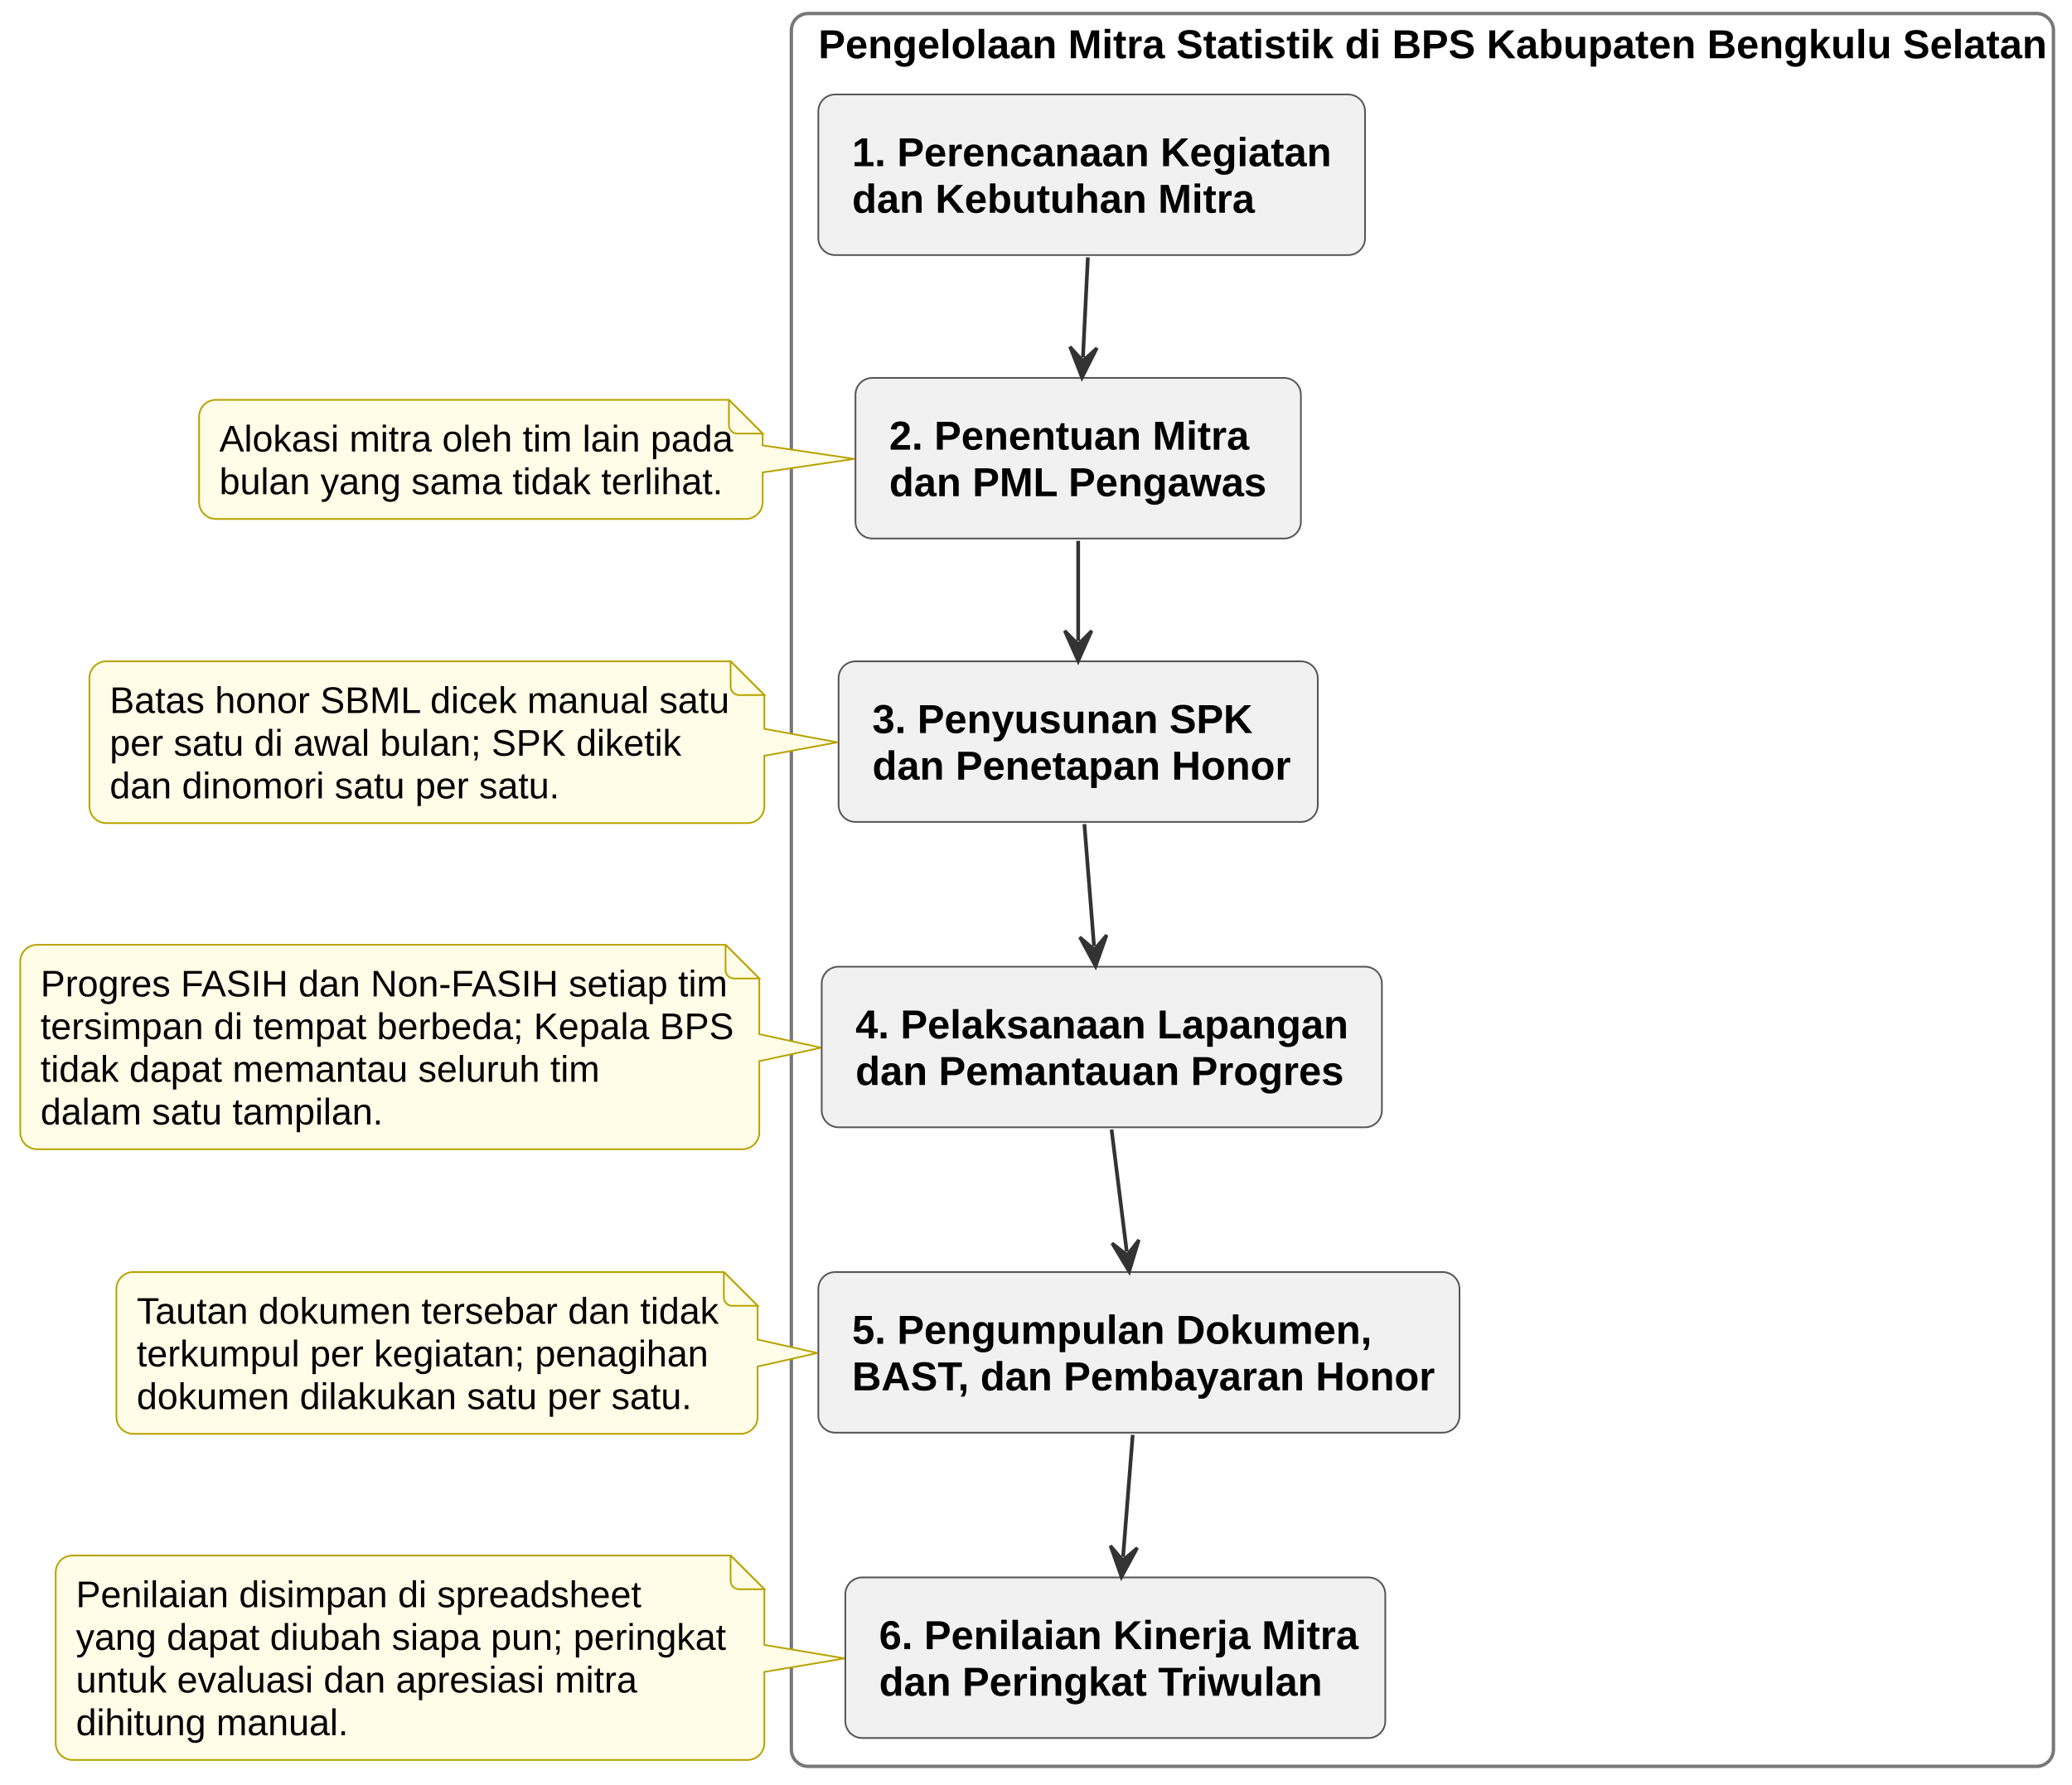
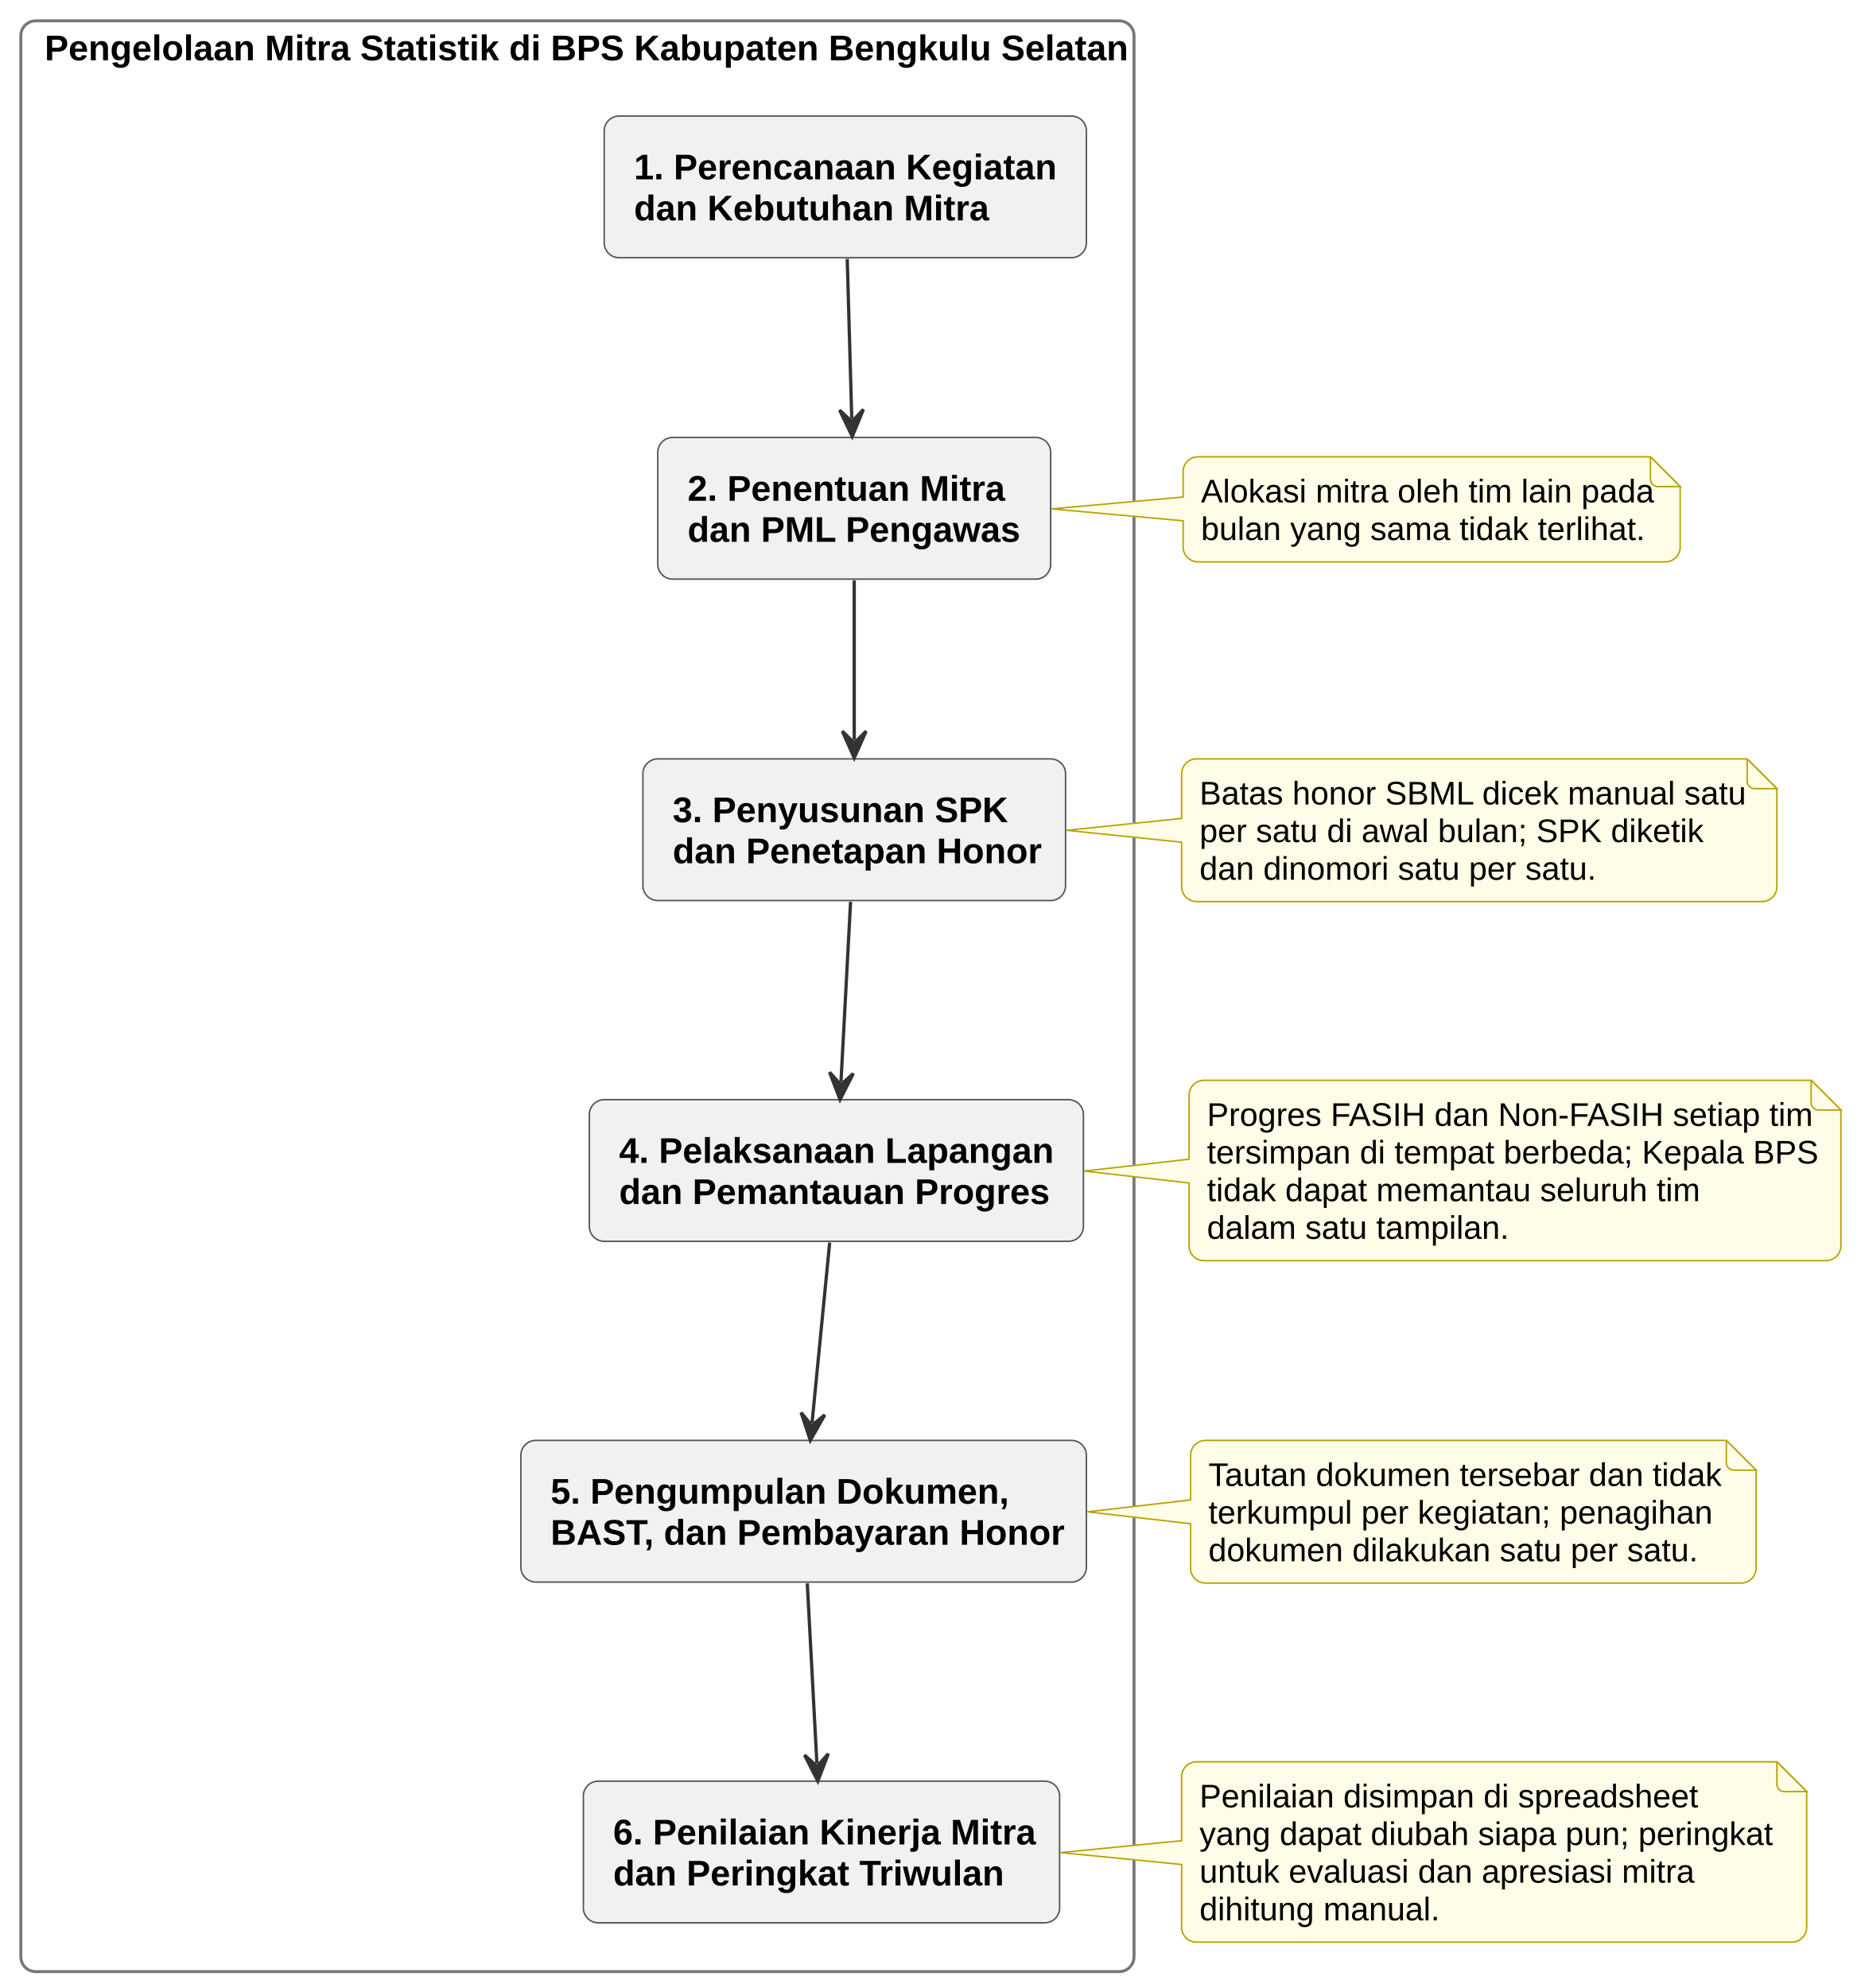
- <svg xmlns="http://www.w3.org/2000/svg" contentStyleType="text/css" height="529px" preserveAspectRatio="none" style="width:614px;height:529px;background:#FFFFFF;" version="1.1" viewBox="0 0 614 529" width="614px" zoomAndPan="magnify">
+ <svg xmlns="http://www.w3.org/2000/svg" contentStyleType="text/css" height="668px" preserveAspectRatio="none" style="width:625px;height:668px;background:#FFFFFF;" version="1.1" viewBox="0 0 625 668" width="625px" zoomAndPan="magnify">
  <defs />
  <g>
    <g id="cluster_Pengelolaan Mitra Statistik di BPS Kabupaten Bengkulu Selatan">
-       <rect fill="none" height="519.5" rx="5" ry="5" style="stroke:#777777;stroke-width:1.0;" width="374" x="234.5" y="4" />
-       <text fill="#000000" font-family="Arial" font-size="12" font-weight="bold" lengthAdjust="spacing" textLength="358" x="242.5" y="17.256">Pengelolaan Mitra Statistik di BPS Kabupaten Bengkulu Selatan</text>
+       <rect fill="none" height="655.5" rx="5" ry="5" style="stroke:#777777;stroke-width:1.0;" width="374" x="7" y="7" />
+       <text fill="#000000" font-family="Arial" font-size="12" font-weight="bold" lengthAdjust="spacing" textLength="358" x="15" y="20.256">Pengelolaan Mitra Statistik di BPS Kabupaten Bengkulu Selatan</text>
+     </g>
+     <g id="elem_L1">
+       <rect fill="#F1F1F1" height="47.598" rx="5" ry="5" style="stroke:#555555;stroke-width:0.5;" width="162" x="203" y="39" />
+       <text fill="#000000" font-family="Arial" font-size="12" font-weight="bold" lengthAdjust="spacing" textLength="142" x="213" y="60.256">1. Perencanaan Kegiatan</text>
+       <text fill="#000000" font-family="Arial" font-size="12" font-weight="bold" lengthAdjust="spacing" textLength="117" x="213" y="74.055">dan Kebutuhan Mitra</text>
+     </g>
+     <g id="elem_L2">
+       <rect fill="#F1F1F1" height="47.598" rx="5" ry="5" style="stroke:#555555;stroke-width:0.5;" width="132" x="221" y="147" />
+       <text fill="#000000" font-family="Arial" font-size="12" font-weight="bold" lengthAdjust="spacing" textLength="106" x="231" y="168.256">2. Penentuan Mitra</text>
+       <text fill="#000000" font-family="Arial" font-size="12" font-weight="bold" lengthAdjust="spacing" textLength="112" x="231" y="182.055">dan PML Pengawas</text>
+     </g>
+     <g id="elem_L3">
+       <rect fill="#F1F1F1" height="47.598" rx="5" ry="5" style="stroke:#555555;stroke-width:0.5;" width="142" x="216" y="255" />
+       <text fill="#000000" font-family="Arial" font-size="12" font-weight="bold" lengthAdjust="spacing" textLength="110" x="226" y="276.256">3. Penyusunan SPK</text>
+       <text fill="#000000" font-family="Arial" font-size="12" font-weight="bold" lengthAdjust="spacing" textLength="122" x="226" y="290.055">dan Penetapan Honor</text>
+     </g>
+     <g id="elem_L4">
+       <rect fill="#F1F1F1" height="47.598" rx="5" ry="5" style="stroke:#555555;stroke-width:0.5;" width="166" x="198" y="369.5" />
+       <text fill="#000000" font-family="Arial" font-size="12" font-weight="bold" lengthAdjust="spacing" textLength="146" x="208" y="390.756">4. Pelaksanaan Lapangan</text>
+       <text fill="#000000" font-family="Arial" font-size="12" font-weight="bold" lengthAdjust="spacing" textLength="145" x="208" y="404.555">dan Pemantauan Progres</text>
+     </g>
+     <g id="elem_L5">
+       <rect fill="#F1F1F1" height="47.598" rx="5" ry="5" style="stroke:#555555;stroke-width:0.5;" width="190" x="175" y="484" />
+       <text fill="#000000" font-family="Arial" font-size="12" font-weight="bold" lengthAdjust="spacing" textLength="151" x="185" y="505.256">5. Pengumpulan Dokumen,</text>
+       <text fill="#000000" font-family="Arial" font-size="12" font-weight="bold" lengthAdjust="spacing" textLength="170" x="185" y="519.055">BAST, dan Pembayaran Honor</text>
+     </g>
+     <g id="elem_L6">
+       <rect fill="#F1F1F1" height="47.598" rx="5" ry="5" style="stroke:#555555;stroke-width:0.5;" width="160" x="196" y="598.5" />
+       <text fill="#000000" font-family="Arial" font-size="12" font-weight="bold" lengthAdjust="spacing" textLength="140" x="206" y="619.756">6. Penilaian Kinerja Mitra</text>
+       <text fill="#000000" font-family="Arial" font-size="12" font-weight="bold" lengthAdjust="spacing" textLength="131" x="206" y="633.555">dan Peringkat Triwulan</text>
    </g>
    <g id="elem_GMN14">
-       <path d="M59,123.5 L59,148.798 A5,5 0 0 0 64,153.798 L221,153.798 A5,5 0 0 0 226,148.798 L226,140 L253.141,136 L226,132 L226,128.5 L216,118.5 L64,118.5 A5,5 0 0 0 59,123.5 " fill="#FFFDE7" style="stroke:#B8A200;stroke-width:0.5;" />
-       <path d="M216,118.5 L216,126 A2.5,2.5 0 0 0 218.5,128.5 L226,128.5 L216,118.5 " fill="#FFFDE7" style="stroke:#B8A200;stroke-width:0.5;" />
-       <text fill="#000000" font-family="Arial" font-size="11" lengthAdjust="spacing" textLength="146" x="65" y="133.818">Alokasi mitra oleh tim lain pada</text>
-       <text fill="#000000" font-family="Arial" font-size="11" lengthAdjust="spacing" textLength="145" x="65" y="146.467">bulan yang sama tidak terlihat.</text>
+       <path d="M397.5,158.5 L397.5,167 L353.31,171 L397.5,175 L397.5,183.798 A5,5 0 0 0 402.5,188.798 L559.5,188.798 A5,5 0 0 0 564.5,183.798 L564.5,163.5 L554.5,153.5 L402.5,153.5 A5,5 0 0 0 397.5,158.5 " fill="#FFFDE7" style="stroke:#B8A200;stroke-width:0.5;" />
+       <path d="M554.5,153.5 L554.5,161 A2.5,2.5 0 0 0 557,163.5 L564.5,163.5 L554.5,153.5 " fill="#FFFDE7" style="stroke:#B8A200;stroke-width:0.5;" />
+       <text fill="#000000" font-family="Arial" font-size="11" lengthAdjust="spacing" textLength="146" x="403.5" y="168.818">Alokasi mitra oleh tim lain pada</text>
+       <text fill="#000000" font-family="Arial" font-size="11" lengthAdjust="spacing" textLength="145" x="403.5" y="181.467">bulan yang sama tidak terlihat.</text>
    </g>
    <g id="elem_GMN17">
-       <path d="M26.5,201 L26.5,238.947 A5,5 0 0 0 31.5,243.947 L221.5,243.947 A5,5 0 0 0 226.5,238.947 L226.5,224 L248.141,220 L226.5,216 L226.5,206 L216.5,196 L31.5,196 A5,5 0 0 0 26.5,201 " fill="#FFFDE7" style="stroke:#B8A200;stroke-width:0.5;" />
-       <path d="M216.5,196 L216.5,203.5 A2.5,2.5 0 0 0 219,206 L226.5,206 L216.5,196 " fill="#FFFDE7" style="stroke:#B8A200;stroke-width:0.5;" />
-       <text fill="#000000" font-family="Arial" font-size="11" lengthAdjust="spacing" textLength="179" x="32.5" y="211.318">Batas honor SBML dicek manual satu</text>
-       <text fill="#000000" font-family="Arial" font-size="11" lengthAdjust="spacing" textLength="165" x="32.5" y="223.967">per satu di awal bulan; SPK diketik</text>
-       <text fill="#000000" font-family="Arial" font-size="11" lengthAdjust="spacing" textLength="131" x="32.5" y="236.616">dan dinomori satu per satu.</text>
+       <path d="M397,260 L397,275 L358.37,279 L397,283 L397,297.947 A5,5 0 0 0 402,302.947 L592,302.947 A5,5 0 0 0 597,297.947 L597,265 L587,255 L402,255 A5,5 0 0 0 397,260 " fill="#FFFDE7" style="stroke:#B8A200;stroke-width:0.5;" />
+       <path d="M587,255 L587,262.5 A2.5,2.5 0 0 0 589.5,265 L597,265 L587,255 " fill="#FFFDE7" style="stroke:#B8A200;stroke-width:0.5;" />
+       <text fill="#000000" font-family="Arial" font-size="11" lengthAdjust="spacing" textLength="179" x="403" y="270.318">Batas honor SBML dicek manual satu</text>
+       <text fill="#000000" font-family="Arial" font-size="11" lengthAdjust="spacing" textLength="165" x="403" y="282.967">per satu di awal bulan; SPK diketik</text>
+       <text fill="#000000" font-family="Arial" font-size="11" lengthAdjust="spacing" textLength="131" x="403" y="295.616">dan dinomori satu per satu.</text>
    </g>
    <g id="elem_GMN20">
-       <path d="M6,285 L6,335.596 A5,5 0 0 0 11,340.596 L220,340.596 A5,5 0 0 0 225,335.596 L225,314.5 L243.338,310.5 L225,306.5 L225,290 L215,280 L11,280 A5,5 0 0 0 6,285 " fill="#FFFDE7" style="stroke:#B8A200;stroke-width:0.5;" />
-       <path d="M215,280 L215,287.5 A2.5,2.5 0 0 0 217.5,290 L225,290 L215,280 " fill="#FFFDE7" style="stroke:#B8A200;stroke-width:0.5;" />
-       <text fill="#000000" font-family="Arial" font-size="11" lengthAdjust="spacing" textLength="196" x="12" y="295.318">Progres FASIH dan Non-FASIH setiap tim</text>
-       <text fill="#000000" font-family="Arial" font-size="11" lengthAdjust="spacing" textLength="198" x="12" y="307.967">tersimpan di tempat berbeda; Kepala BPS</text>
-       <text fill="#000000" font-family="Arial" font-size="11" lengthAdjust="spacing" textLength="159" x="12" y="320.616">tidak dapat memantau seluruh tim</text>
-       <text fill="#000000" font-family="Arial" font-size="11" lengthAdjust="spacing" textLength="97" x="12" y="333.265">dalam satu tampilan.</text>
+       <path d="M399.5,368 L399.5,389.5 L364.27,393.5 L399.5,397.5 L399.5,418.596 A5,5 0 0 0 404.5,423.596 L613.5,423.596 A5,5 0 0 0 618.5,418.596 L618.5,373 L608.5,363 L404.5,363 A5,5 0 0 0 399.5,368 " fill="#FFFDE7" style="stroke:#B8A200;stroke-width:0.5;" />
+       <path d="M608.5,363 L608.5,370.5 A2.5,2.5 0 0 0 611,373 L618.5,373 L608.5,363 " fill="#FFFDE7" style="stroke:#B8A200;stroke-width:0.5;" />
+       <text fill="#000000" font-family="Arial" font-size="11" lengthAdjust="spacing" textLength="196" x="405.5" y="378.318">Progres FASIH dan Non-FASIH setiap tim</text>
+       <text fill="#000000" font-family="Arial" font-size="11" lengthAdjust="spacing" textLength="198" x="405.5" y="390.967">tersimpan di tempat berbeda; Kepala BPS</text>
+       <text fill="#000000" font-family="Arial" font-size="11" lengthAdjust="spacing" textLength="159" x="405.5" y="403.616">tidak dapat memantau seluruh tim</text>
+       <text fill="#000000" font-family="Arial" font-size="11" lengthAdjust="spacing" textLength="97" x="405.5" y="416.265">dalam satu tampilan.</text>
    </g>
    <g id="elem_GMN23">
-       <path d="M34.5,382 L34.5,419.947 A5,5 0 0 0 39.5,424.947 L219.5,424.947 A5,5 0 0 0 224.5,419.947 L224.5,405 L242.209,401 L224.5,397 L224.5,387 L214.5,377 L39.5,377 A5,5 0 0 0 34.5,382 " fill="#FFFDE7" style="stroke:#B8A200;stroke-width:0.5;" />
-       <path d="M214.5,377 L214.5,384.5 A2.5,2.5 0 0 0 217,387 L224.5,387 L214.5,377 " fill="#FFFDE7" style="stroke:#B8A200;stroke-width:0.5;" />
-       <text fill="#000000" font-family="Arial" font-size="11" lengthAdjust="spacing" textLength="169" x="40.5" y="392.318">Tautan dokumen tersebar dan tidak</text>
-       <text fill="#000000" font-family="Arial" font-size="11" lengthAdjust="spacing" textLength="164" x="40.5" y="404.967">terkumpul per kegiatan; penagihan</text>
-       <text fill="#000000" font-family="Arial" font-size="11" lengthAdjust="spacing" textLength="160" x="40.5" y="417.616">dokumen dilakukan satu per satu.</text>
+       <path d="M400,489 L400,504 L365.36,508 L400,512 L400,526.947 A5,5 0 0 0 405,531.947 L585,531.947 A5,5 0 0 0 590,526.947 L590,494 L580,484 L405,484 A5,5 0 0 0 400,489 " fill="#FFFDE7" style="stroke:#B8A200;stroke-width:0.5;" />
+       <path d="M580,484 L580,491.5 A2.5,2.5 0 0 0 582.5,494 L590,494 L580,484 " fill="#FFFDE7" style="stroke:#B8A200;stroke-width:0.5;" />
+       <text fill="#000000" font-family="Arial" font-size="11" lengthAdjust="spacing" textLength="169" x="406" y="499.318">Tautan dokumen tersebar dan tidak</text>
+       <text fill="#000000" font-family="Arial" font-size="11" lengthAdjust="spacing" textLength="164" x="406" y="511.967">terkumpul per kegiatan; penagihan</text>
+       <text fill="#000000" font-family="Arial" font-size="11" lengthAdjust="spacing" textLength="160" x="406" y="524.616">dokumen dilakukan satu per satu.</text>
    </g>
    <g id="elem_GMN26">
-       <path d="M16.5,466 L16.5,516.596 A5,5 0 0 0 21.5,521.596 L221.5,521.596 A5,5 0 0 0 226.5,516.596 L226.5,495.5 L250.307,491.5 L226.5,487.5 L226.5,471 L216.5,461 L21.5,461 A5,5 0 0 0 16.5,466 " fill="#FFFDE7" style="stroke:#B8A200;stroke-width:0.5;" />
-       <path d="M216.5,461 L216.5,468.5 A2.5,2.5 0 0 0 219,471 L226.5,471 L216.5,461 " fill="#FFFDE7" style="stroke:#B8A200;stroke-width:0.5;" />
-       <text fill="#000000" font-family="Arial" font-size="11" lengthAdjust="spacing" textLength="162" x="22.5" y="476.318">Penilaian disimpan di spreadsheet</text>
-       <text fill="#000000" font-family="Arial" font-size="11" lengthAdjust="spacing" textLength="189" x="22.5" y="488.967">yang dapat diubah siapa pun; peringkat</text>
-       <text fill="#000000" font-family="Arial" font-size="11" lengthAdjust="spacing" textLength="163" x="22.5" y="501.616">untuk evaluasi dan apresiasi mitra</text>
-       <text fill="#000000" font-family="Arial" font-size="11" lengthAdjust="spacing" textLength="77" x="22.5" y="514.265">dihitung manual.</text>
+       <path d="M397,597 L397,618.5 L356.34,622.5 L397,626.5 L397,647.596 A5,5 0 0 0 402,652.596 L602,652.596 A5,5 0 0 0 607,647.596 L607,602 L597,592 L402,592 A5,5 0 0 0 397,597 " fill="#FFFDE7" style="stroke:#B8A200;stroke-width:0.5;" />
+       <path d="M597,592 L597,599.5 A2.5,2.5 0 0 0 599.5,602 L607,602 L597,592 " fill="#FFFDE7" style="stroke:#B8A200;stroke-width:0.5;" />
+       <text fill="#000000" font-family="Arial" font-size="11" lengthAdjust="spacing" textLength="162" x="403" y="607.318">Penilaian disimpan di spreadsheet</text>
+       <text fill="#000000" font-family="Arial" font-size="11" lengthAdjust="spacing" textLength="189" x="403" y="619.967">yang dapat diubah siapa pun; peringkat</text>
+       <text fill="#000000" font-family="Arial" font-size="11" lengthAdjust="spacing" textLength="163" x="403" y="632.616">untuk evaluasi dan apresiasi mitra</text>
+       <text fill="#000000" font-family="Arial" font-size="11" lengthAdjust="spacing" textLength="77" x="403" y="645.265">dihitung manual.</text>
    </g>
-     <g id="elem_L1">
-       <rect fill="#F1F1F1" height="47.598" rx="5" ry="5" style="stroke:#555555;stroke-width:0.5;" width="162" x="242.5" y="28" />
-       <text fill="#000000" font-family="Arial" font-size="12" font-weight="bold" lengthAdjust="spacing" textLength="142" x="252.5" y="49.256">1. Perencanaan Kegiatan</text>
-       <text fill="#000000" font-family="Arial" font-size="12" font-weight="bold" lengthAdjust="spacing" textLength="117" x="252.5" y="63.055">dan Kebutuhan Mitra</text>
+     <g id="link_L1_L2">
+       <path d="M284.65,87 C285.15,104.66 285.671,122.942 286.171,140.682 " fill="none" id="L1-to-L2" style="stroke:#333333;stroke-width:1.1;" />
+       <polygon fill="#333333" points="286.34,146.68,290.085,137.571,286.199,141.682,282.088,137.796,286.34,146.68" style="stroke:#333333;stroke-width:1.1;" />
    </g>
-     <g id="elem_L2">
-       <rect fill="#F1F1F1" height="47.598" rx="5" ry="5" style="stroke:#555555;stroke-width:0.5;" width="132" x="253.5" y="112" />
-       <text fill="#000000" font-family="Arial" font-size="12" font-weight="bold" lengthAdjust="spacing" textLength="106" x="263.5" y="133.256">2. Penentuan Mitra</text>
-       <text fill="#000000" font-family="Arial" font-size="12" font-weight="bold" lengthAdjust="spacing" textLength="112" x="263.5" y="147.055">dan PML Pengawas</text>
+     <g id="link_L2_L3">
+       <path d="M287,195 C287,212.66 287,230.94 287,248.68 " fill="none" id="L2-to-L3" style="stroke:#333333;stroke-width:1.1;" />
+       <polygon fill="#333333" points="287,254.68,291,245.68,287,249.68,283,245.68,287,254.68" style="stroke:#333333;stroke-width:1.1;" />
    </g>
-     <g id="elem_L3">
-       <rect fill="#F1F1F1" height="47.598" rx="5" ry="5" style="stroke:#555555;stroke-width:0.5;" width="142" x="248.5" y="196" />
-       <text fill="#000000" font-family="Arial" font-size="12" font-weight="bold" lengthAdjust="spacing" textLength="110" x="258.5" y="217.256">3. Penyusunan SPK</text>
-       <text fill="#000000" font-family="Arial" font-size="12" font-weight="bold" lengthAdjust="spacing" textLength="122" x="258.5" y="231.055">dan Penetapan Honor</text>
+     <g id="link_L3_L4">
+       <path d="M285.77,303.04 C284.74,322.45 283.578,344.098 282.548,363.498 " fill="none" id="L3-to-L4" style="stroke:#333333;stroke-width:1.1;" />
+       <polygon fill="#333333" points="282.23,369.49,286.702,360.715,282.495,364.497,278.713,360.291,282.23,369.49" style="stroke:#333333;stroke-width:1.1;" />
    </g>
-     <g id="elem_L4">
-       <rect fill="#F1F1F1" height="47.598" rx="5" ry="5" style="stroke:#555555;stroke-width:0.5;" width="166" x="243.5" y="286.5" />
-       <text fill="#000000" font-family="Arial" font-size="12" font-weight="bold" lengthAdjust="spacing" textLength="146" x="253.5" y="307.756">4. Pelaksanaan Lapangan</text>
-       <text fill="#000000" font-family="Arial" font-size="12" font-weight="bold" lengthAdjust="spacing" textLength="145" x="253.5" y="321.555">dan Pemantauan Progres</text>
+     <g id="link_L4_L5">
+       <path d="M278.75,417.54 C276.85,436.95 274.735,458.619 272.835,478.019 " fill="none" id="L4-to-L5" style="stroke:#333333;stroke-width:1.1;" />
+       <polygon fill="#333333" points="272.25,483.99,277.108,475.423,272.737,479.014,269.146,474.643,272.25,483.99" style="stroke:#333333;stroke-width:1.1;" />
    </g>
-     <g id="elem_L5">
-       <rect fill="#F1F1F1" height="47.598" rx="5" ry="5" style="stroke:#555555;stroke-width:0.5;" width="190" x="242.5" y="377" />
-       <text fill="#000000" font-family="Arial" font-size="12" font-weight="bold" lengthAdjust="spacing" textLength="151" x="252.5" y="398.256">5. Pengumpulan Dokumen,</text>
-       <text fill="#000000" font-family="Arial" font-size="12" font-weight="bold" lengthAdjust="spacing" textLength="170" x="252.5" y="412.055">BAST, dan Pembayaran Honor</text>
+     <g id="link_L5_L6">
+       <path d="M271.23,532.04 C272.26,551.45 273.422,573.098 274.452,592.498 " fill="none" id="L5-to-L6" style="stroke:#333333;stroke-width:1.1;" />
+       <polygon fill="#333333" points="274.77,598.49,278.287,589.291,274.505,593.497,270.298,589.715,274.77,598.49" style="stroke:#333333;stroke-width:1.1;" />
    </g>
-     <g id="elem_L6">
-       <rect fill="#F1F1F1" height="47.598" rx="5" ry="5" style="stroke:#555555;stroke-width:0.5;" width="160" x="250.5" y="467.5" />
-       <text fill="#000000" font-family="Arial" font-size="12" font-weight="bold" lengthAdjust="spacing" textLength="140" x="260.5" y="488.756">6. Penilaian Kinerja Mitra</text>
-       <text fill="#000000" font-family="Arial" font-size="12" font-weight="bold" lengthAdjust="spacing" textLength="131" x="260.5" y="502.555">dan Peringkat Triwulan</text>
-     </g>
-     <polygon fill="#333333" points="320.625,111.947,325.058,103.153,320.868,106.953,317.068,102.763,320.625,111.947" style="stroke:#333333;stroke-width:1.0;" />
-     <path d="M322.365,76.279 C321.819,87.453 321.461,94.809 320.917,105.954 " fill="none" style="stroke:#333333;stroke-width:1.1;" />
-     <polygon fill="#333333" points="319.5,195.947,323.5,186.947,319.5,190.947,315.5,186.947,319.5,195.947" style="stroke:#333333;stroke-width:1.0;" />
-     <path d="M319.5,160.279 C319.5,171.453 319.5,178.802 319.5,189.947 " fill="none" style="stroke:#333333;stroke-width:1.1;" />
-     <polygon fill="#333333" points="324.673,286.403,327.951,277.116,324.279,281.418,319.976,277.746,324.673,286.403" style="stroke:#333333;stroke-width:1.0;" />
-     <path d="M321.339,244.252 C322.368,257.26 323.173,267.439 324.2,280.422 " fill="none" style="stroke:#333333;stroke-width:1.1;" />
-     <polygon fill="#333333" points="334.629,376.903,337.488,367.478,334.012,371.941,329.55,368.465,334.629,376.903" style="stroke:#333333;stroke-width:1.0;" />
-     <path d="M329.39,334.752 C331.007,347.76 332.275,357.966 333.889,370.949 " fill="none" style="stroke:#333333;stroke-width:1.1;" />
-     <polygon fill="#333333" points="332.327,467.403,337.024,458.746,332.721,462.418,329.049,458.116,332.327,467.403" style="stroke:#333333;stroke-width:1.0;" />
-     <path d="M335.661,425.252 C334.632,438.26 333.827,448.439 332.8,461.422 " fill="none" style="stroke:#333333;stroke-width:1.1;" />
  </g>
</svg>
